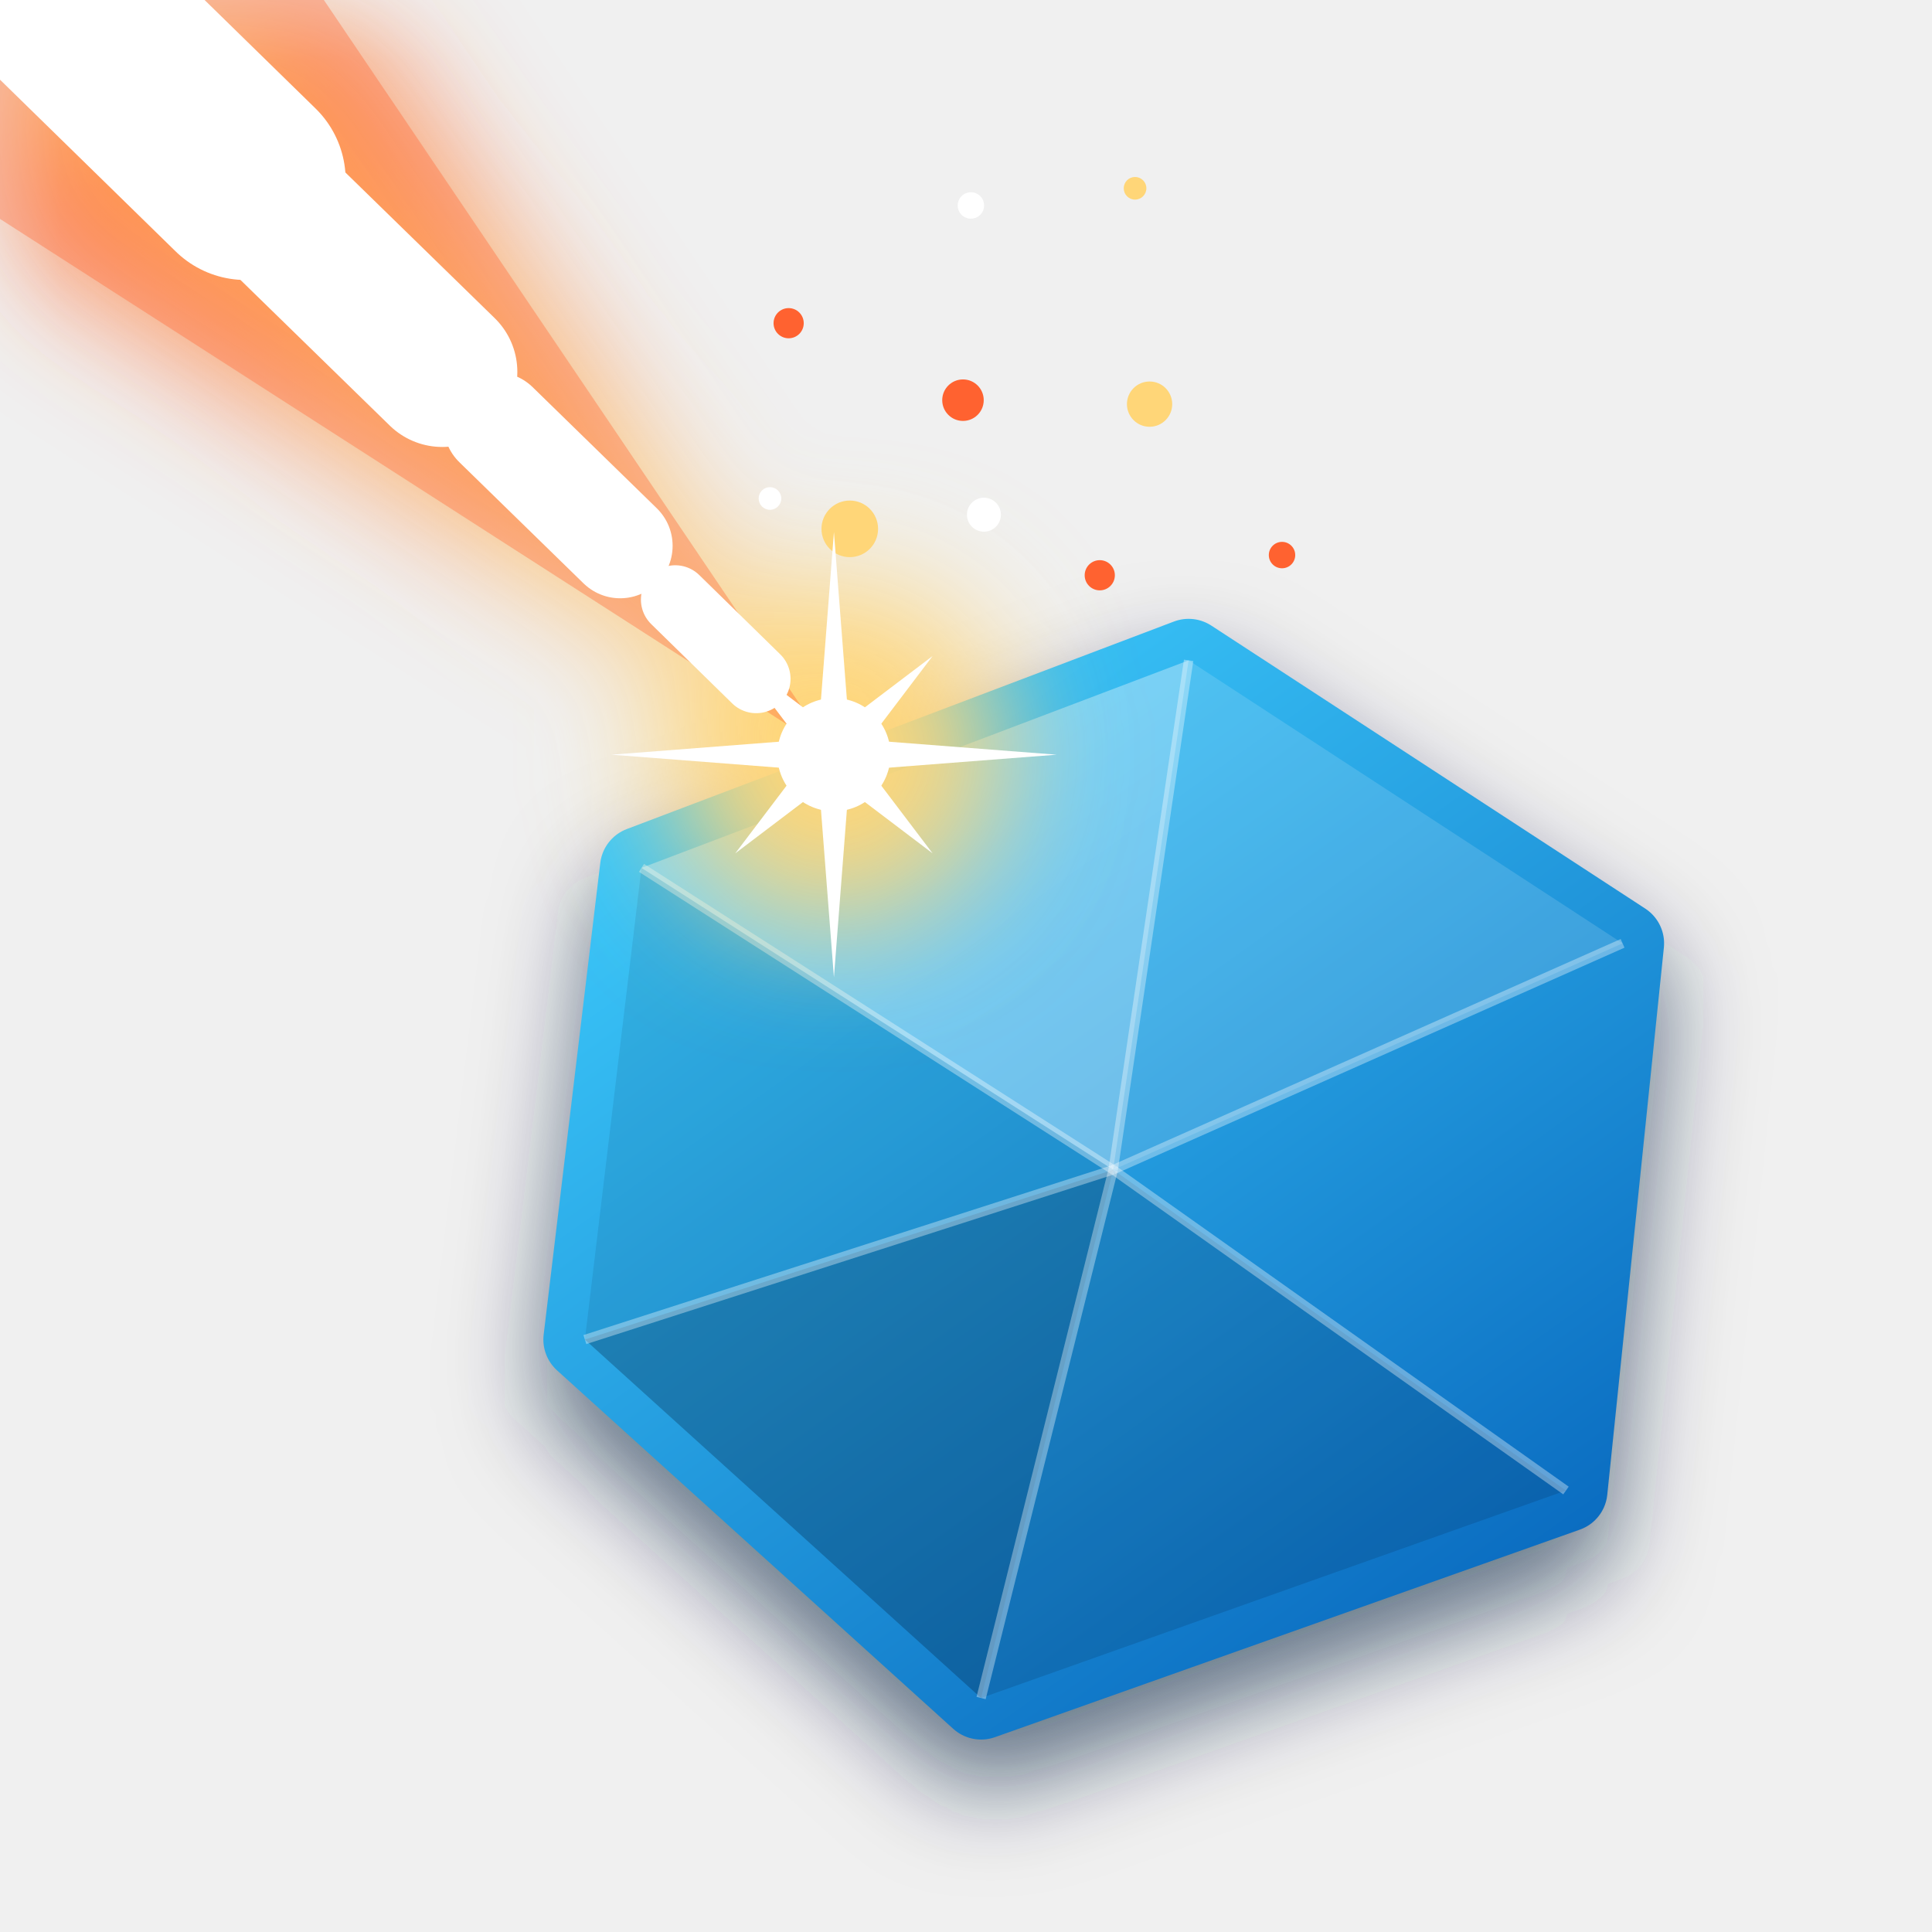
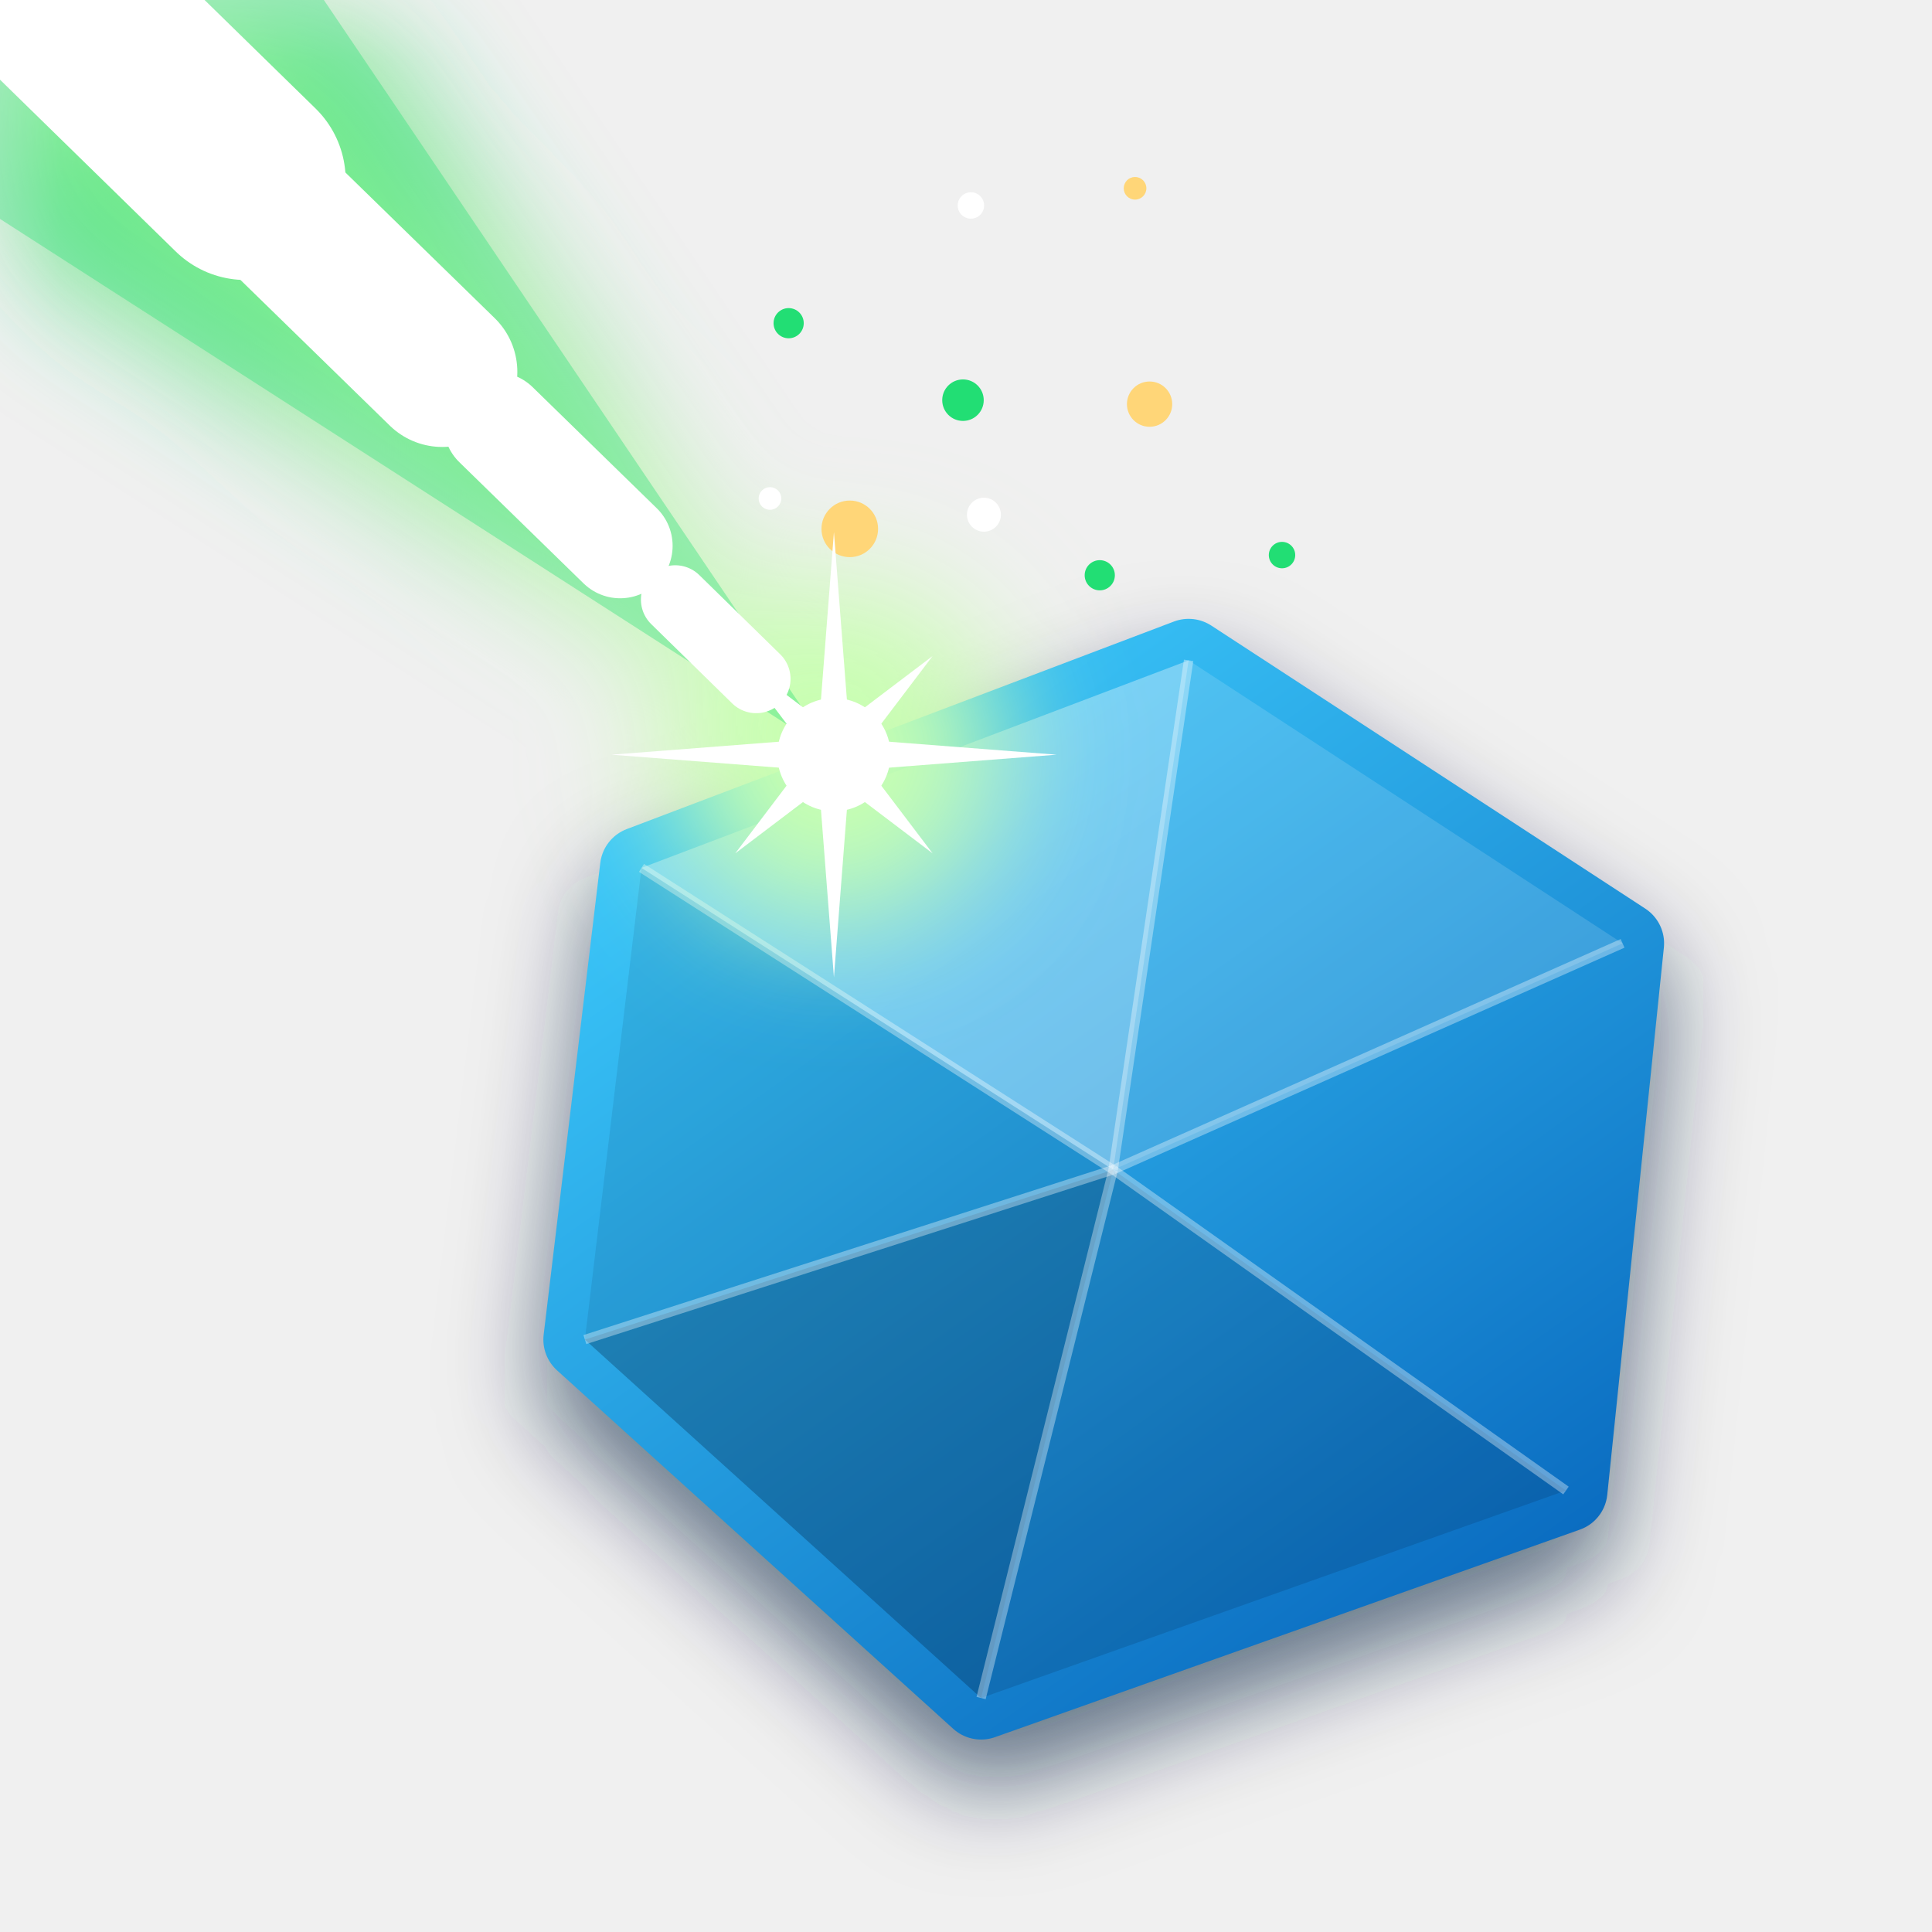
<svg xmlns="http://www.w3.org/2000/svg" viewBox="0 0 1024 1024" style="overflow:hidden">
  <defs>
    <linearGradient id="bg" x1="0" y1="0" x2="0" y2="1">
      <stop offset="0" stop-color="rgb(16,38,82)" />
      <stop offset="1" stop-color="rgb(4,8,20)" />
    </linearGradient>
    <linearGradient id="cr" gradientUnits="userSpaceOnUse" x1="370" y1="340" x2="770" y2="900">
      <stop offset="0" stop-color="rgb(64,208,255)" />
      <stop offset="1" stop-color="rgb(8,104,190)" />
    </linearGradient>
    <filter id="soft" x="-50%" y="-50%" width="200%" height="200%">
      <feGaussianBlur stdDeviation="120" />
    </filter>
    <filter id="glow" x="-50%" y="-50%" width="200%" height="200%">
      <feGaussianBlur stdDeviation="34" />
    </filter>
    <filter id="shadow" x="-30%" y="-30%" width="160%" height="160%">
      <feGaussianBlur stdDeviation="26" />
    </filter>
  </defs>
  <g filter="url(#shadow)" transform="translate(0,26)" opacity=".6">
    <polygon points="340,460 630,350 860,500 830,790 520,900 310,710" fill="#001e3c" stroke="#001e3c" stroke-width="44" stroke-linejoin="round" />
  </g>
  <polygon points="340,460 630,350 860,500 830,790 520,900 310,710" fill="url(#cr)" stroke="url(#cr)" stroke-width="44" stroke-linejoin="round" />
  <polygon points="340,460 630,350 590,620" fill="#fff" fill-opacity="0.34" />
  <polygon points="630,350 860,500 590,620" fill="#fff" fill-opacity="0.14" />
  <polygon points="830,790 520,900 590,620" fill="#001e3c" fill-opacity="0.16" />
  <polygon points="520,900 310,710 590,620" fill="#001e3c" fill-opacity="0.3" />
  <polygon points="310,710 340,460 590,620" fill="#001e3c" fill-opacity="0.1" />
  <g stroke="#fff" stroke-opacity=".35" stroke-width="5">
    <line x1="590" y1="620" x2="340" y2="460" />
    <line x1="590" y1="620" x2="630" y2="350" />
    <line x1="590" y1="620" x2="860" y2="500" />
    <line x1="590" y1="620" x2="830" y2="790" />
    <line x1="590" y1="620" x2="520" y2="900" />
    <line x1="590" y1="620" x2="310" y2="710" />
  </g>
-   <g filter="url(#glow)" fill="rgb(255,98,48)" stroke="rgb(255,214,120)" stroke-linecap="round">
+   <g filter="url(#glow)" fill="rgb(34,222,116)" stroke="rgb(200,255,176)" stroke-linecap="round">
    <polygon points="-184.8,-2.7 24.8,-217.3 442.0,400.0" stroke="none" />
    <g>
      <line x1="23.0" y1="-9.4" x2="130.2" y2="95.4" stroke-width="106.0" />
      <line x1="148.5" y1="113.3" x2="234.4" y2="197.1" stroke-width="79.6" />
      <line x1="262.9" y1="225.1" x2="328.7" y2="289.3" stroke-width="55.6" />
      <line x1="357.9" y1="317.8" x2="400.8" y2="359.8" stroke-width="36.4" />
    </g>
-     <circle cx="442" cy="400" r="90" fill="rgb(255,214,120)" stroke="none" />
+     <circle cx="442" cy="400" r="90" fill="rgb(200,255,176)" stroke="none" />
  </g>
-   <polygon points="-184.8,-2.7 24.8,-217.3 442.0,400.0" fill="rgb(255,98,48)" fill-opacity=".36" />
-   <polygon points="-109.4,-80.0 -50.6,-140.0 442.0,400.0" fill="rgb(255,214,120)" fill-opacity=".9" />
+   <polygon points="-184.8,-2.7 24.8,-217.3 442.0,400.0" fill="rgb(34,222,116)" fill-opacity=".36" />
+   <polygon points="-109.4,-80.0 -50.6,-140.0 442.0,400.0" fill="rgb(200,255,176)" fill-opacity=".9" />
  <g stroke="#fff" stroke-linecap="round">
    <line x1="23.0" y1="-9.4" x2="130.2" y2="95.4" stroke-width="106.0" />
    <line x1="148.5" y1="113.3" x2="234.4" y2="197.1" stroke-width="79.6" />
    <line x1="262.9" y1="225.1" x2="328.7" y2="289.3" stroke-width="55.6" />
    <line x1="357.9" y1="317.8" x2="400.8" y2="359.8" stroke-width="36.4" />
  </g>
  <circle cx="450.4" cy="280.3" r="15" fill="rgb(255,214,120)" />
-   <circle cx="510.4" cy="212.1" r="11" fill="rgb(255,98,48)" />
+   <circle cx="510.4" cy="212.1" r="11" fill="rgb(34,222,116)" />
  <circle cx="521.5" cy="272.8" r="9" fill="rgb(255,255,255)" />
-   <circle cx="418.0" cy="171.3" r="8" fill="rgb(255,98,48)" />
+   <circle cx="418.0" cy="171.3" r="8" fill="rgb(34,222,116)" />
  <circle cx="609.3" cy="214.2" r="12" fill="rgb(255,214,120)" />
-   <circle cx="582.9" cy="304.9" r="8" fill="rgb(255,98,48)" />
+   <circle cx="582.9" cy="304.9" r="8" fill="rgb(34,222,116)" />
  <circle cx="514.6" cy="108.9" r="7" fill="rgb(255,255,255)" />
-   <circle cx="679.5" cy="294.2" r="7" fill="rgb(255,98,48)" />
+   <circle cx="679.5" cy="294.2" r="7" fill="rgb(34,222,116)" />
  <circle cx="408.1" cy="264.2" r="6" fill="rgb(255,255,255)" />
  <circle cx="601.6" cy="99.8" r="6" fill="rgb(255,214,120)" />
  <polygon points="442.0,282.0 449.7,381.5 494.3,347.7 460.5,392.3 560.0,400.0 460.5,407.7 494.3,452.3 449.7,418.5 442.0,518.0 434.3,418.5 389.7,452.3 423.5,407.7 324.0,400.0 423.5,392.3 389.7,347.7 434.3,381.5" fill="#fff" />
  <circle cx="442" cy="400" r="30" fill="#fff" />
</svg>
